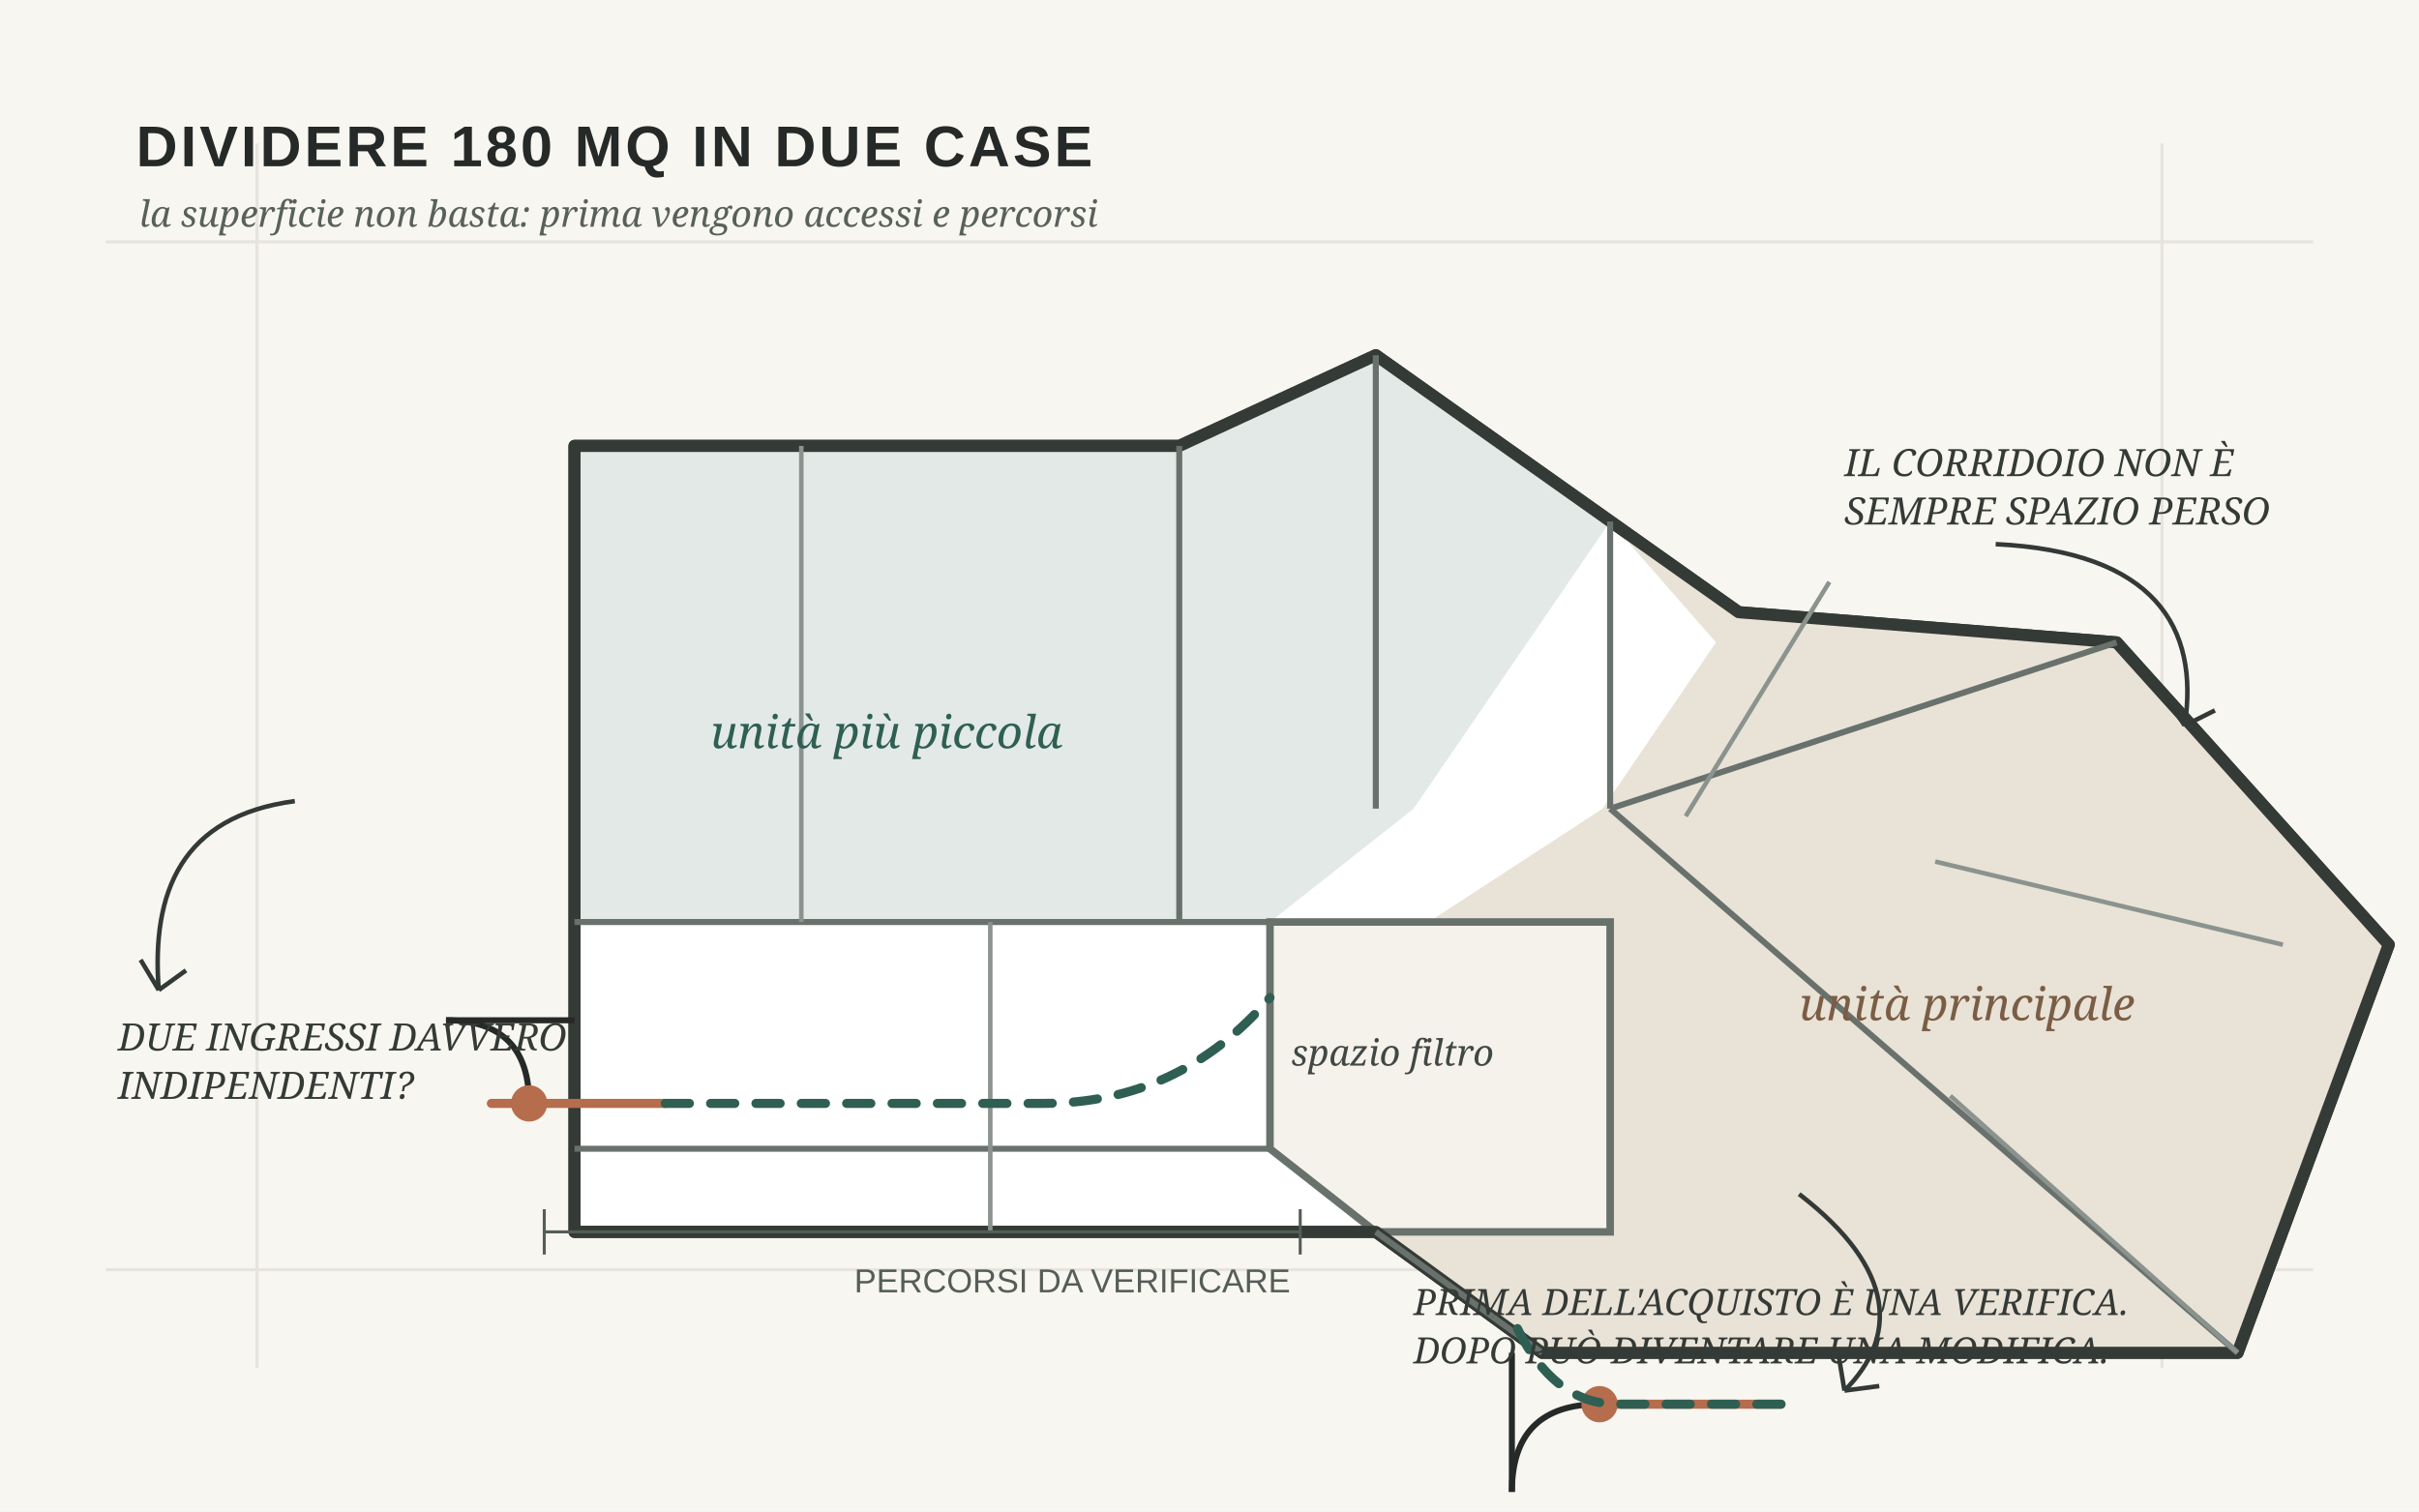
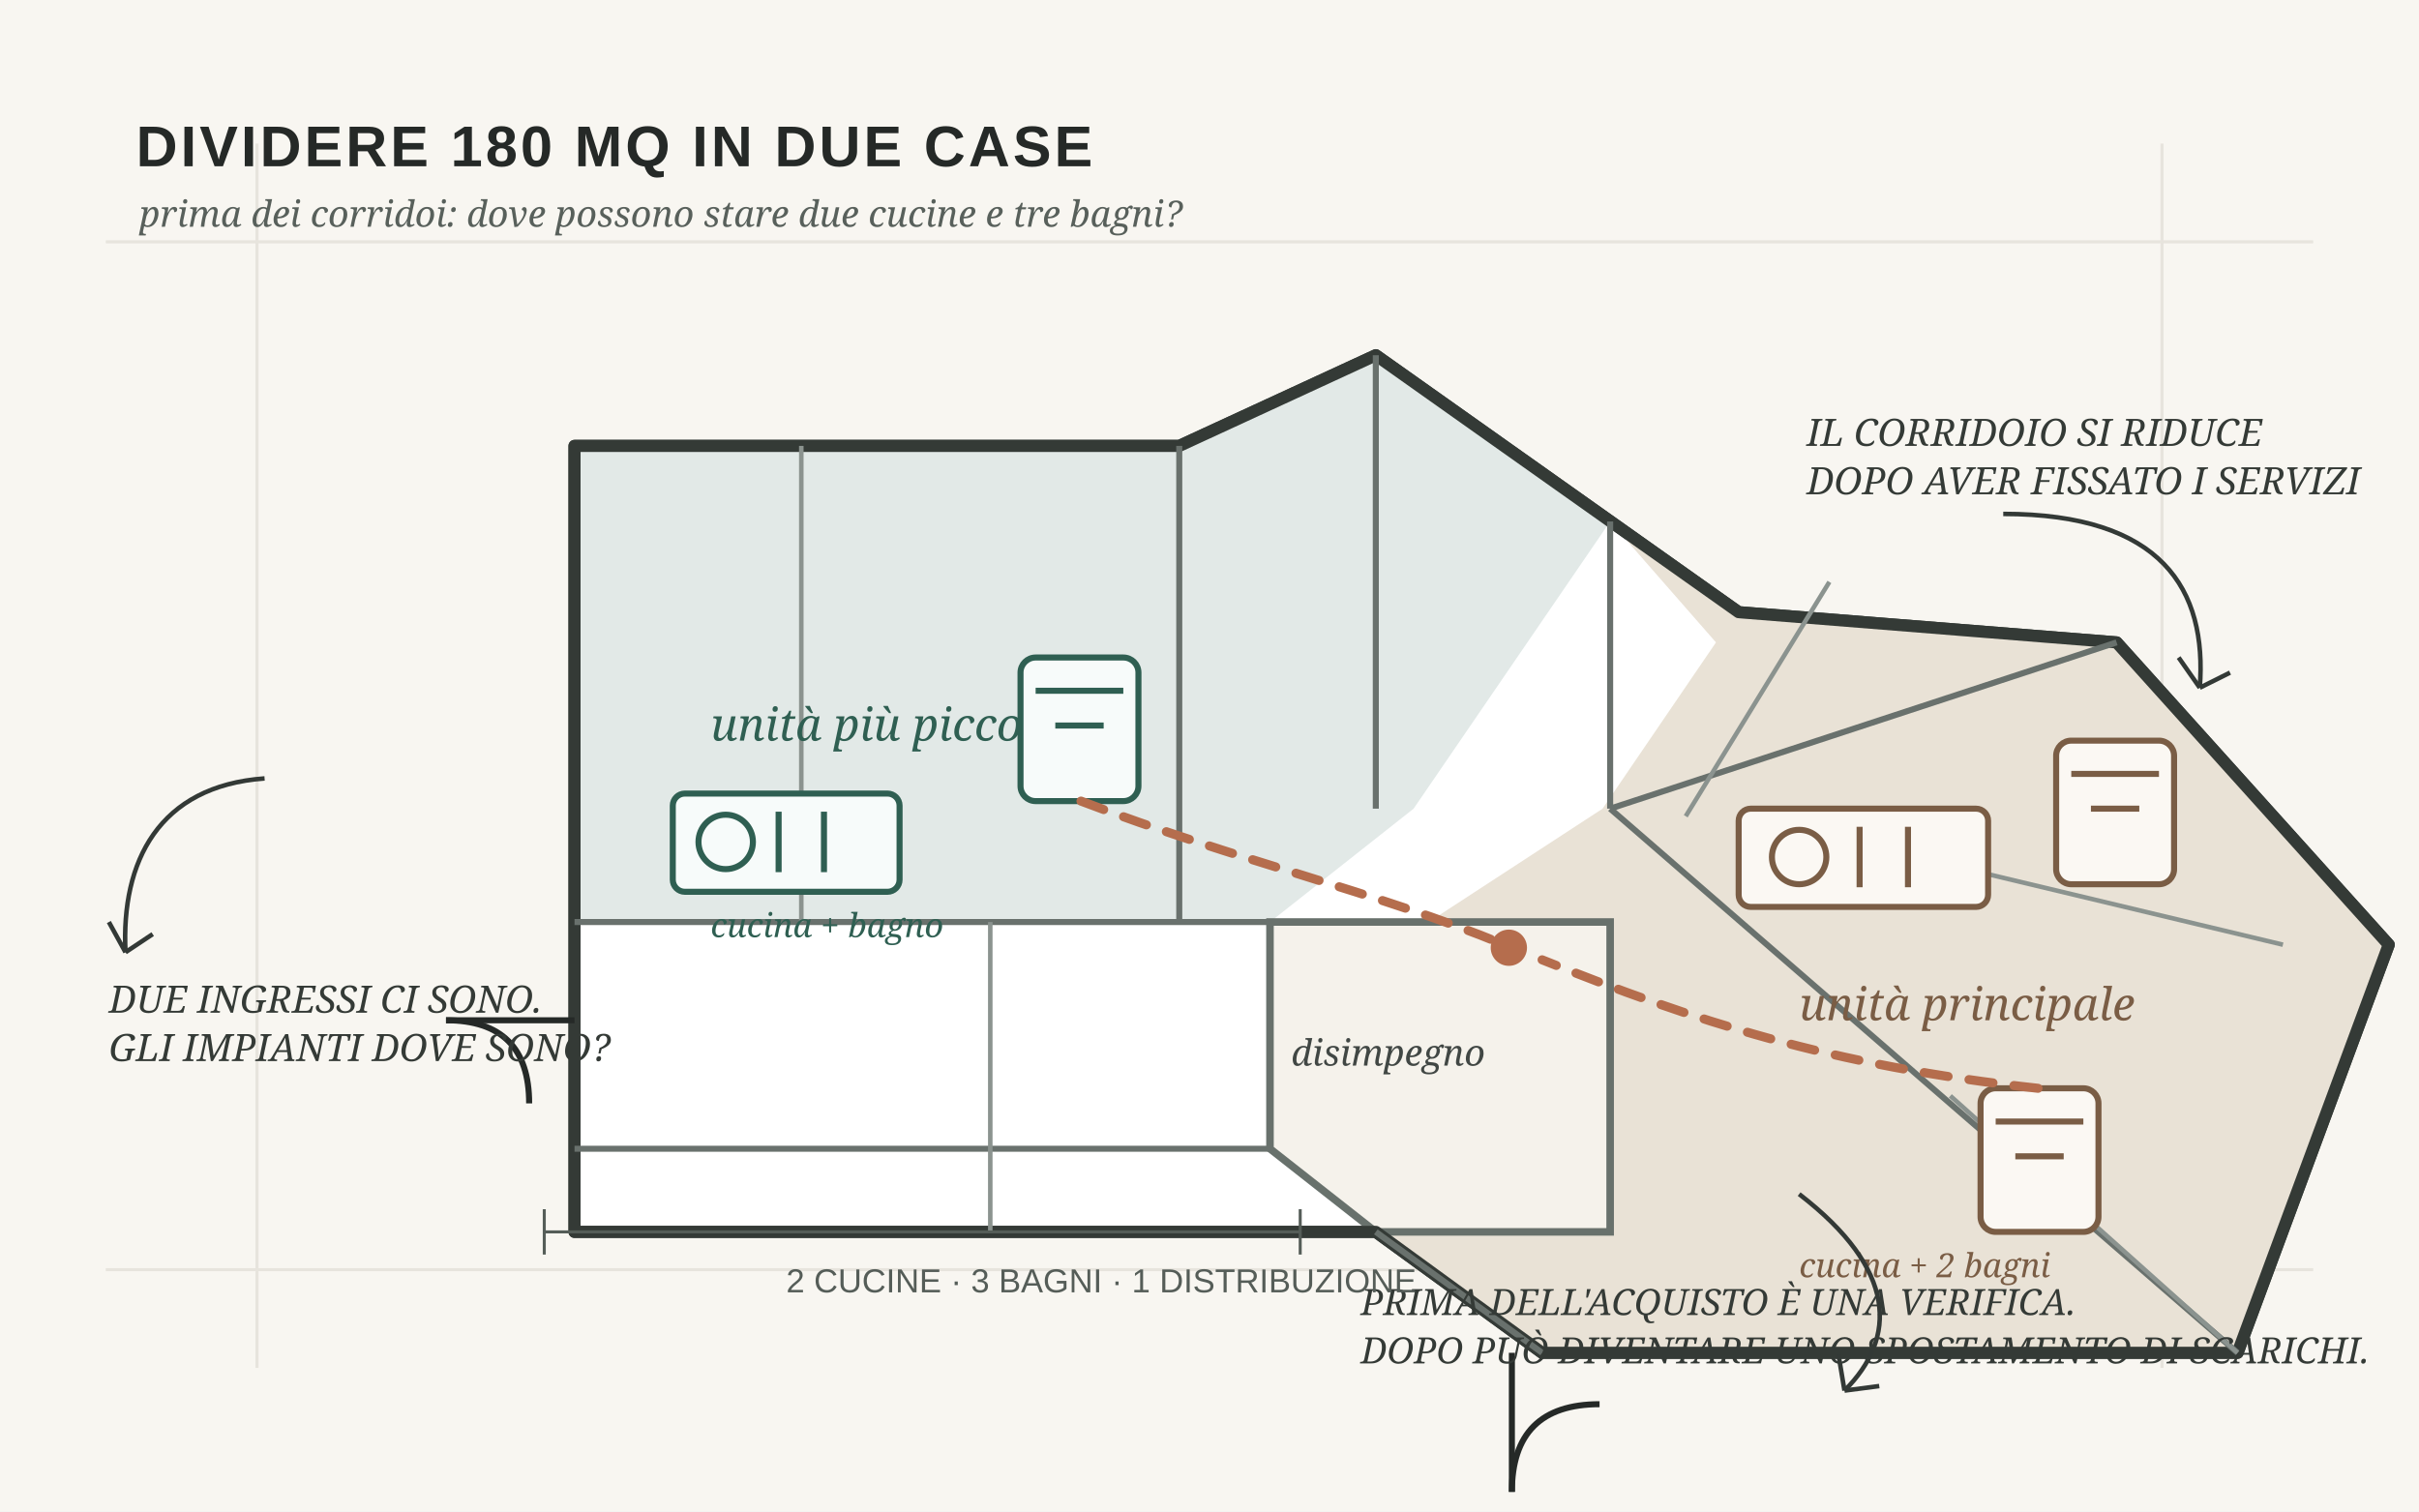
<svg xmlns="http://www.w3.org/2000/svg" viewBox="0 0 1600 1000" role="img" aria-labelledby="title desc">
  <rect width="1600" height="1000" fill="#f8f6f1" />
  <g opacity=".28" fill="none" stroke="#b9b3a9" stroke-width="2">
    <path d="M70 160h1460M70 840h1460" />
    <path d="M170 95v810M1430 95v810" />
  </g>
  <text x="90" y="110" font-family="Arial,Helvetica,sans-serif" font-weight="700" font-size="38" letter-spacing="2" fill="#252927">DIVIDERE 180 MQ IN DUE CASE</text>
-   <text x="92" y="150" font-family="Georgia,serif" font-style="italic" font-size="24" fill="#58605b">la superficie non basta: prima vengono accessi e percorsi</text>
+   <text x="92" y="150" font-family="Georgia,serif" font-style="italic" font-size="24" fill="#58605b">prima dei corridoi: dove possono stare due cucine e tre bagni?</text>
  <g transform="translate(260 205)">
    <path d="M120 90H520L650 30l240 170 250 20 180 200-100 270H760L650 610H120Z" fill="#fff" stroke="#343a36" stroke-width="8" stroke-linejoin="round" />
    <path d="M120 90H520L650 30l155 110-130 190-95 75H120Z" fill="#dfe7e5" opacity=".92" />
    <path d="M805 140l85 60 250 20 180 200-100 270H760L650 610l35-205 115-75 75-110Z" fill="#e7dfd2" opacity=".92" />
    <path d="M580 405h225v205H650l-70-55Z" fill="#f5f2eb" stroke="#68716c" stroke-width="5" />
    <path d="M120 90H520L650 30l240 170 250 20 180 200-100 270H760L650 610H120Z" fill="none" stroke="#343a36" stroke-width="8" stroke-linejoin="round" />
    <path d="M520 90v315M650 30v300M805 140v190M580 405H120M580 555H120M805 330l335-110M805 330l415 360M650 610l110 80" fill="none" stroke="#69716d" stroke-width="4" />
    <path d="M270 90v315M395 405v205M950 180l-95 155M1020 365l230 55M1030 520l190 170" fill="none" stroke="#8b938f" stroke-width="3" />
    <g fill="none" stroke="#252927" stroke-width="4">
      <path d="M120 470h-85" />
      <path d="M35 470q55 0 55 55" />
      <path d="M740 690v92" />
      <path d="M740 782q0-58 58-58" />
    </g>
-     <g fill="#b56d4d">
-       <circle cx="90" cy="525" r="12" />
-       <circle cx="798" cy="724" r="12" />
+     <text x="210" y="285" font-family="Georgia,serif" font-style="italic" font-size="30" fill="#2f5f52">unità più piccola</text>
+     <text x="930" y="470" font-family="Georgia,serif" font-style="italic" font-size="30" fill="#7a5d45">unità principale</text>
+     <text x="594" y="500" font-family="Georgia,serif" font-style="italic" font-size="24" fill="#414744">disimpegno</text>
+     <g stroke="#2f5f52" stroke-width="4" fill="#f7fbfa">
+       <rect x="185" y="320" width="150" height="65" rx="8" />
+       <circle cx="220" cy="352" r="18" />
+       <path d="M255 332v40M285 332v40" />
+       <rect x="415" y="230" width="78" height="95" rx="10" />
+       <path d="M425 252h58M438 275h32" />
    </g>
-     <g fill="none" stroke="#b56d4d" stroke-width="6" stroke-linecap="round">
-       <path d="M65 525h115" />
-       <path d="M798 724h120" />
+     <g stroke="#7a5d45" stroke-width="4" fill="#fbf8f3">
+       <rect x="890" y="330" width="165" height="65" rx="8" />
+       <circle cx="930" cy="362" r="18" />
+       <path d="M970 342v40M1002 342v40" />
+       <rect x="1100" y="285" width="78" height="95" rx="10" />
+       <path d="M1110 307h58M1123 330h32" />
+       <rect x="1050" y="515" width="78" height="95" rx="10" />
+       <path d="M1060 537h58M1073 560h32" />
    </g>
-     <g fill="none" stroke="#2f5f52" stroke-width="6" stroke-linecap="round" stroke-dasharray="16 14">
-       <path d="M180 525h250q90 0 150-70" />
-       <path d="M918 724H810q-45 0-70-58" />
+     <g fill="none" stroke="#b56d4d" stroke-width="6" stroke-linecap="round" stroke-dasharray="16 14">
+       <path d="M455 325C560 365 650 385 735 420" />
+       <path d="M1088 515C950 500 860 470 760 430" />
    </g>
-     <text x="210" y="290" font-family="Georgia,serif" font-style="italic" font-size="30" fill="#2f5f52">unità più piccola</text>
-     <text x="930" y="470" font-family="Georgia,serif" font-style="italic" font-size="30" fill="#7a5d45">unità principale</text>
-     <text x="594" y="500" font-family="Georgia,serif" font-style="italic" font-size="24" fill="#414744">spazio filtro</text>
+     <circle cx="738" cy="422" r="12" fill="#b56d4d" />
+     <text x="210" y="415" font-family="Georgia,serif" font-style="italic" font-size="22" fill="#2f5f52">cucina + bagno</text>
+     <text x="930" y="640" font-family="Georgia,serif" font-style="italic" font-size="22" fill="#7a5d45">cucina + 2 bagni</text>
  </g>
  <g fill="none" stroke="#333936" stroke-width="3">
-     <path d="M195 530c-75 10-95 60-90 125" />
-     <path d="M105 655l-12-20m12 20 18-13" />
-     <path d="M1320 360c105 5 135 55 125 120" />
-     <path d="M1445 480l-14-21m14 21 20-10" />
+     <path d="M175 515c-70 5-95 55-92 115" />
+     <path d="M83 630l-11-20m11 20 18-12" />
+     <path d="M1325 340c105 0 135 50 130 115" />
+     <path d="M1455 455l-14-20m14 20 20-10" />
    <path d="M1190 790c65 50 65 95 30 130" />
    <path d="M1220 920l-4-24m4 24 23-3" />
  </g>
-   <text x="78" y="695" font-family="Georgia,serif" font-style="italic" font-size="25" fill="#343a36">DUE INGRESSI DAVVERO</text>
-   <text x="78" y="727" font-family="Georgia,serif" font-style="italic" font-size="25" fill="#343a36">INDIPENDENTI?</text>
-   <text x="1220" y="315" font-family="Georgia,serif" font-style="italic" font-size="25" fill="#343a36">IL CORRIDOIO NON È</text>
-   <text x="1220" y="347" font-family="Georgia,serif" font-style="italic" font-size="25" fill="#343a36">SEMPRE SPAZIO PERSO</text>
-   <text x="935" y="870" font-family="Georgia,serif" font-style="italic" font-size="24" fill="#343a36">PRIMA DELL'ACQUISTO È UNA VERIFICA.</text>
-   <text x="935" y="902" font-family="Georgia,serif" font-style="italic" font-size="24" fill="#343a36">DOPO PUÒ DIVENTARE UNA MODIFICA.</text>
+   <text x="72" y="670" font-family="Georgia,serif" font-style="italic" font-size="25" fill="#343a36">DUE INGRESSI CI SONO.</text>
+   <text x="72" y="702" font-family="Georgia,serif" font-style="italic" font-size="25" fill="#343a36">GLI IMPIANTI DOVE SONO?</text>
+   <text x="1195" y="295" font-family="Georgia,serif" font-style="italic" font-size="25" fill="#343a36">IL CORRIDOIO SI RIDUCE</text>
+   <text x="1195" y="327" font-family="Georgia,serif" font-style="italic" font-size="25" fill="#343a36">DOPO AVER FISSATO I SERVIZI</text>
+   <text x="900" y="870" font-family="Georgia,serif" font-style="italic" font-size="24" fill="#343a36">PRIMA DELL'ACQUISTO È UNA VERIFICA.</text>
+   <text x="900" y="902" font-family="Georgia,serif" font-style="italic" font-size="24" fill="#343a36">DOPO PUÒ DIVENTARE UNO SPOSTAMENTO DI SCARICHI.</text>
  <g stroke="#555d58" stroke-width="2" fill="none">
    <path d="M360 815h500" />
    <path d="M360 800v30M860 800v30" />
  </g>
-   <text x="565" y="855" font-family="Arial,Helvetica,sans-serif" font-size="22" fill="#555d58">PERCORSI DA VERIFICARE</text>
+   <text x="520" y="855" font-family="Arial,Helvetica,sans-serif" font-size="22" fill="#555d58">2 CUCINE · 3 BAGNI · 1 DISTRIBUZIONE</text>
</svg>
